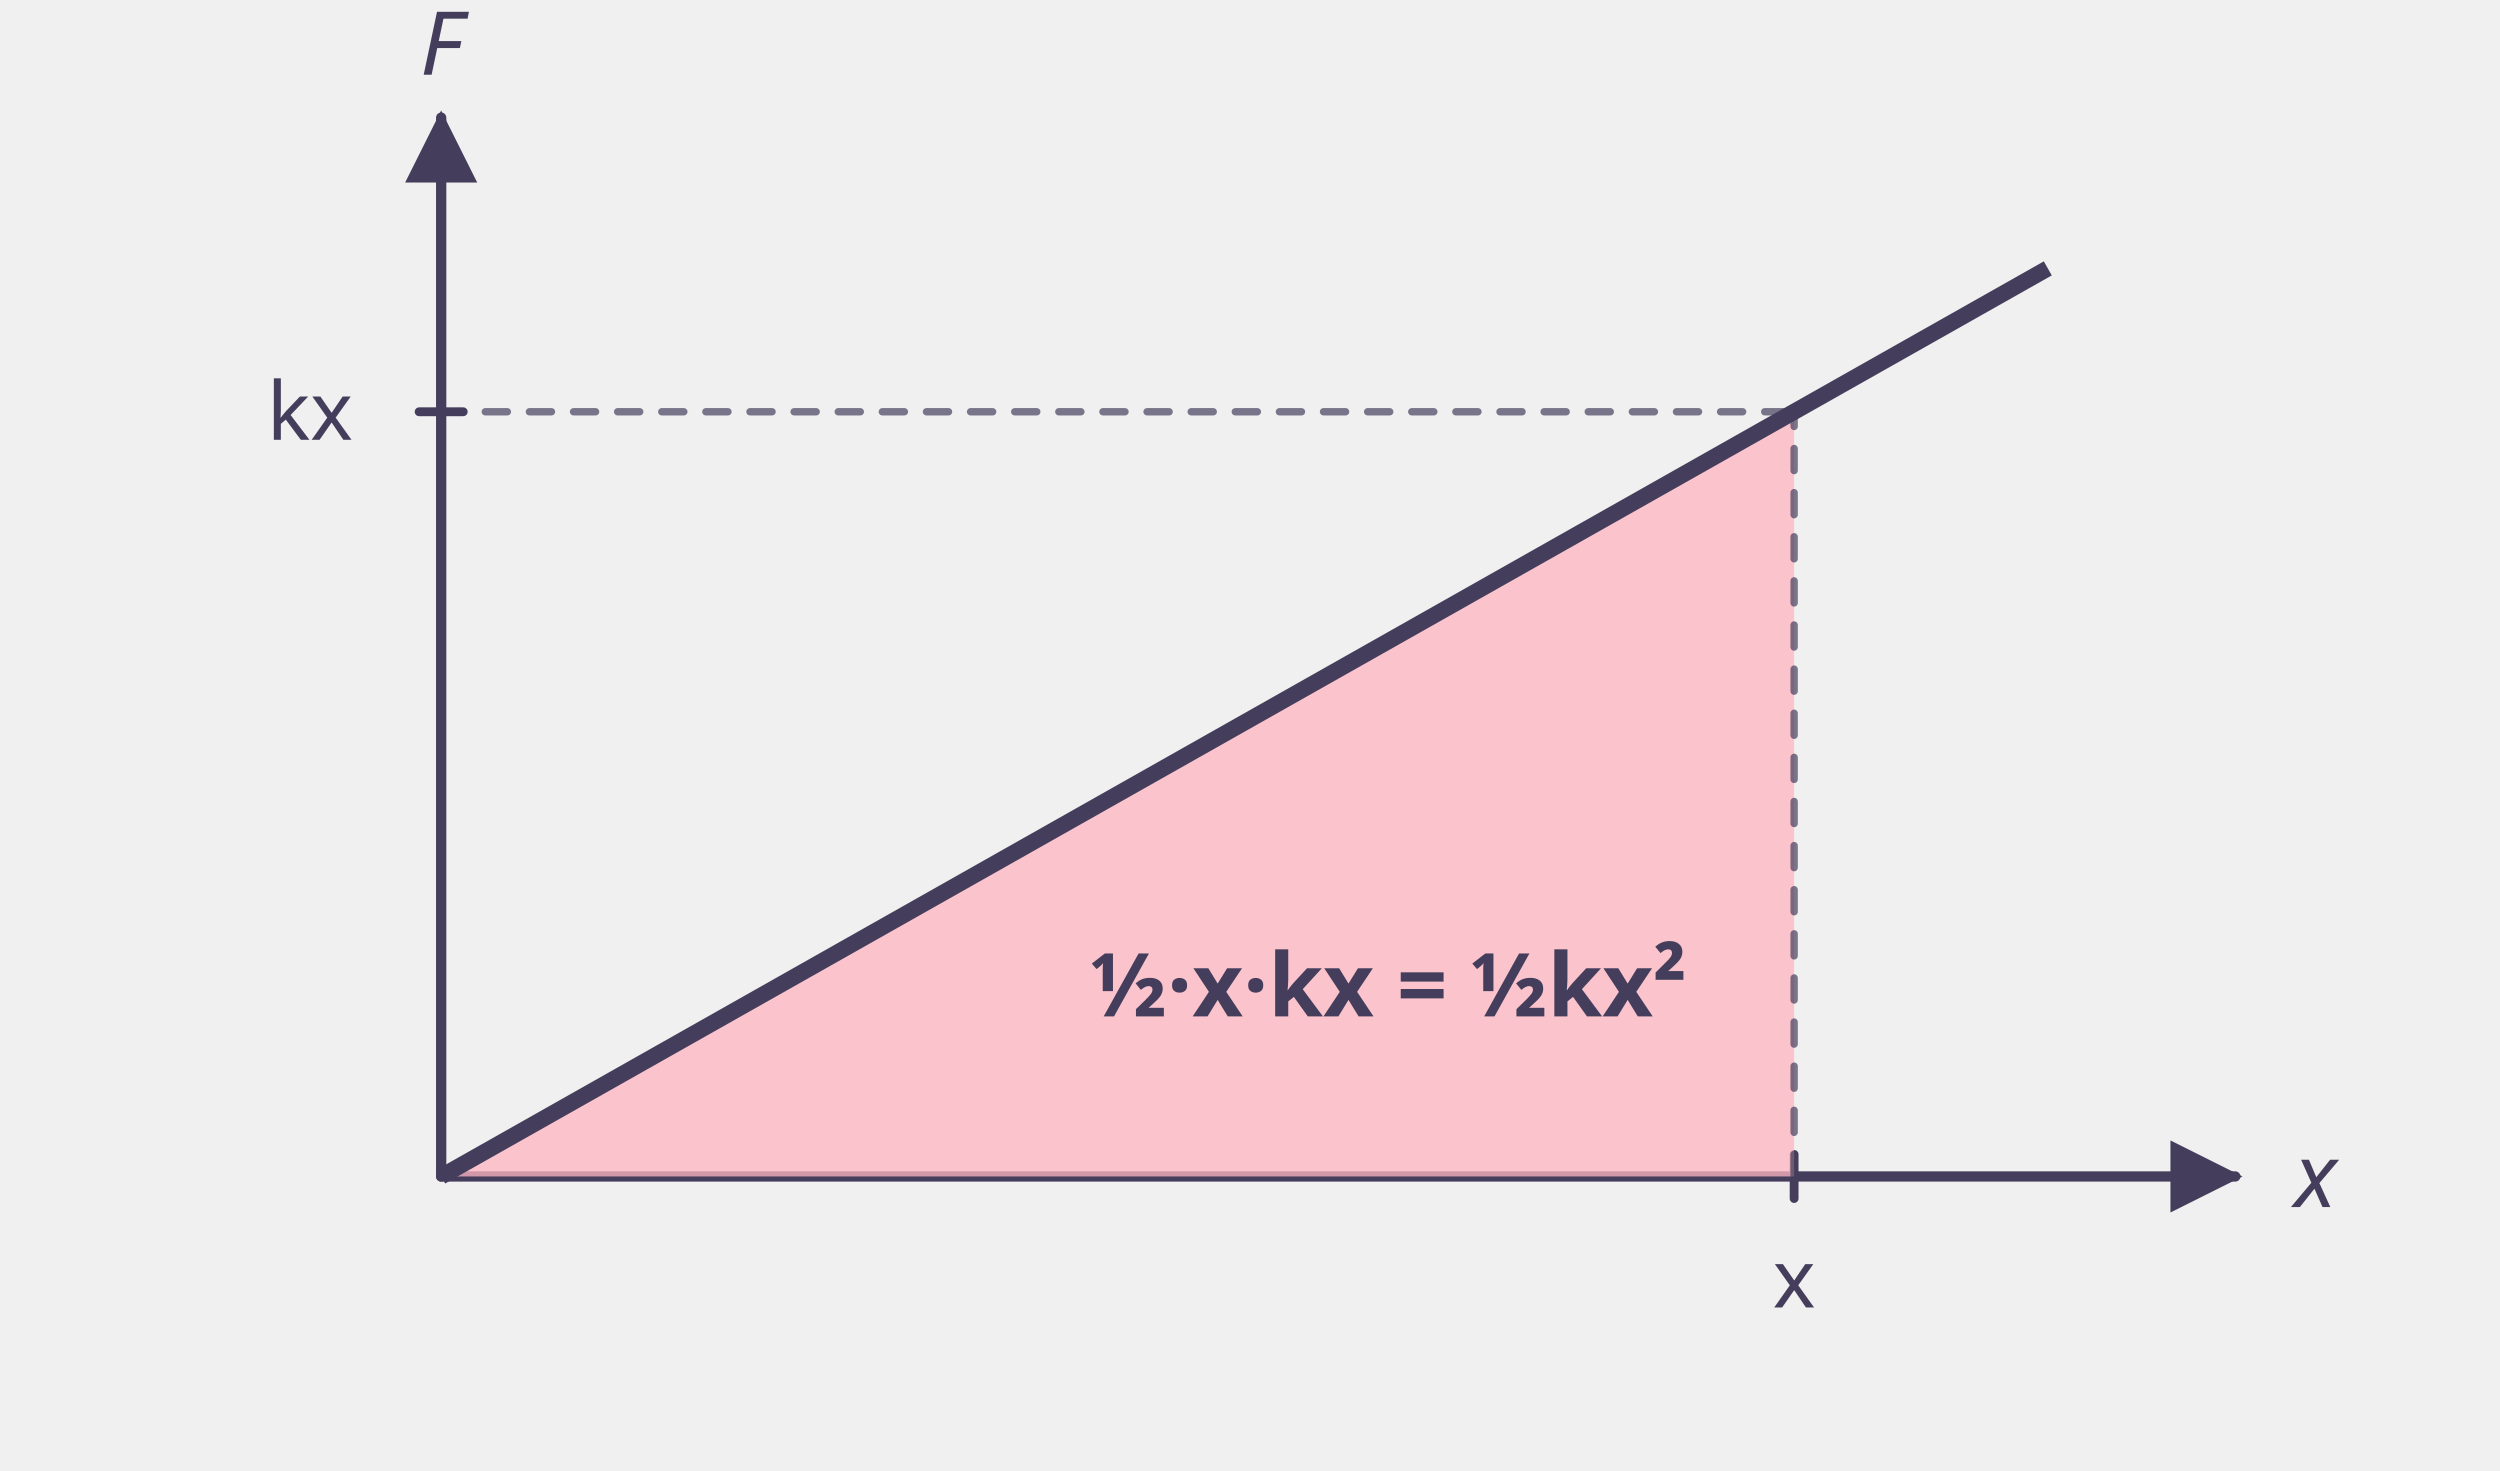
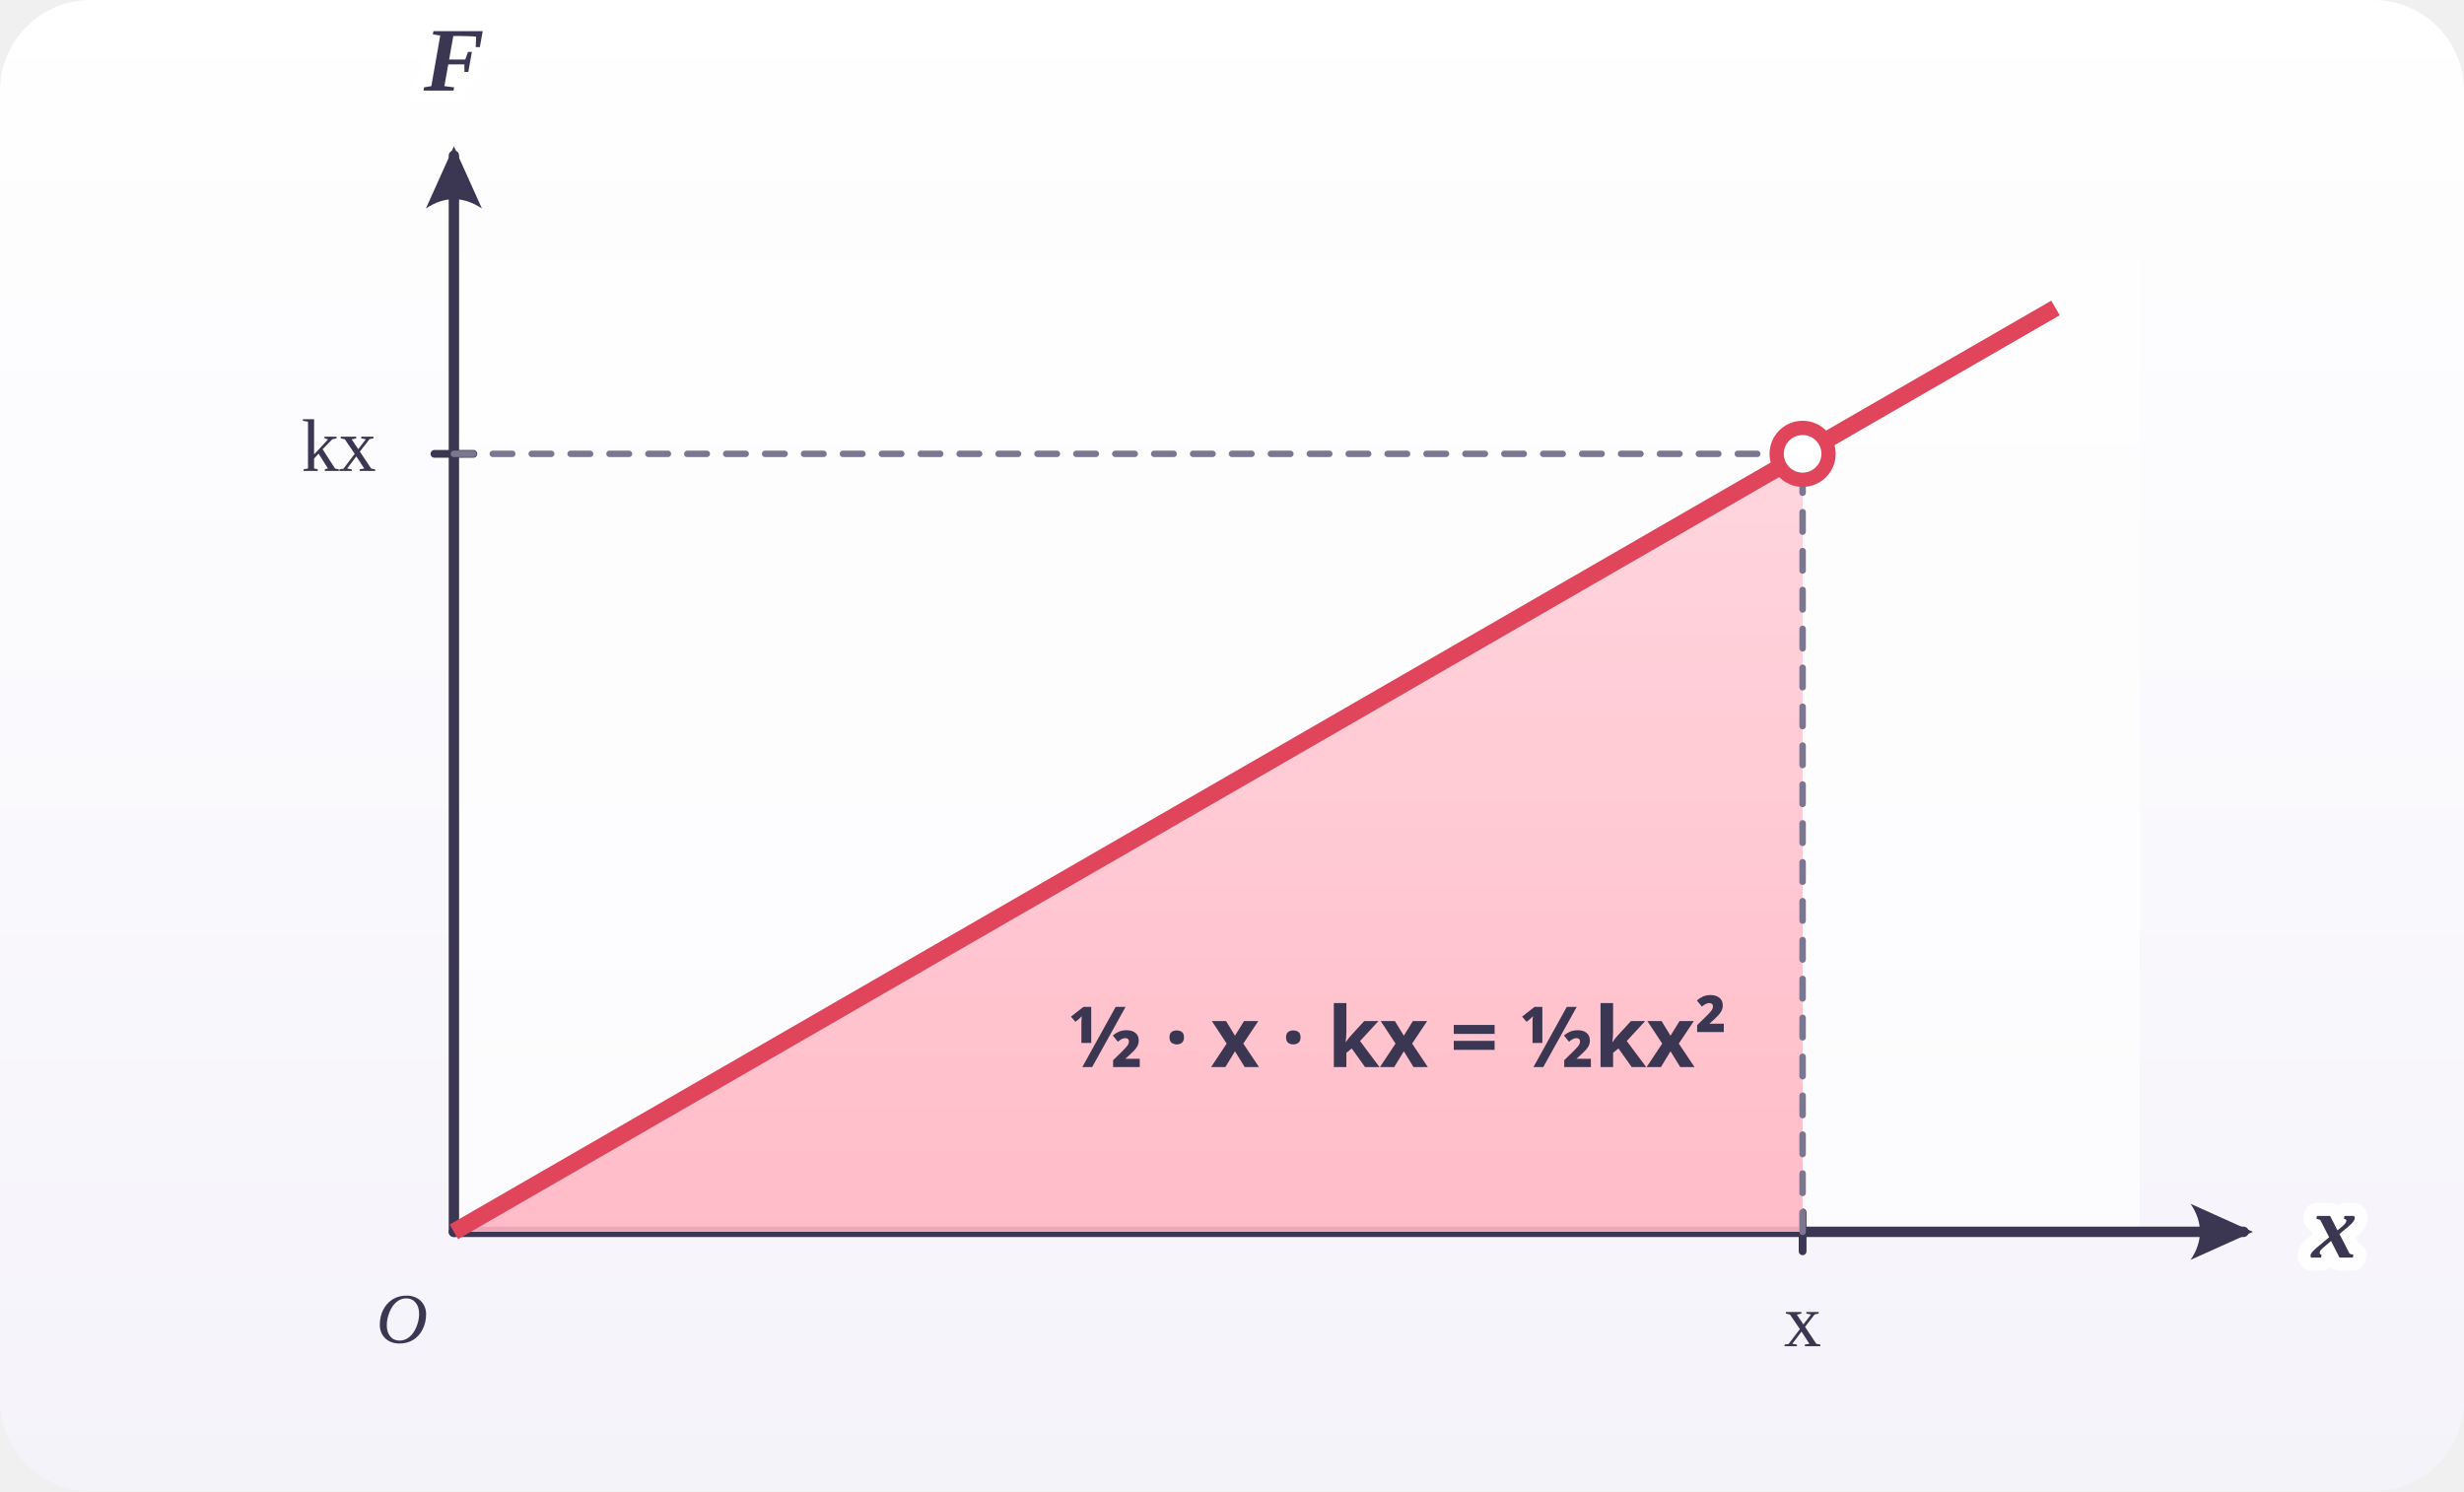
- <svg xmlns="http://www.w3.org/2000/svg" viewBox="0 0 340 200" role="img" aria-label="용수철의 F–x 그래프: 삼각형 넓이가 ½kx²" style="max-width:100%;height:auto;display:block;color:#443E5C">
+ <svg xmlns="http://www.w3.org/2000/svg" viewBox="0 0 380 230" role="img" aria-label="용수철의 F–x 그래프: 삼각형 넓이가 ½kx²" style="max-width:100%;height:auto;display:block">
  <defs>
-     <marker id="ah" viewBox="0 0 10 10" refX="9" refY="5" markerWidth="7" markerHeight="7" orient="auto-start-reverse">
-       <path d="M0 0 L10 5 L0 10 Z" fill="currentColor" />
+     <linearGradient id="g0721" x1="50%" y1="0%" x2="50%" y2="100%">
+       <stop offset="0" stop-color="#FFFFFF" />
+       <stop offset="1" stop-color="#F5F3FA" />
+     </linearGradient>
+     <marker id="m3B3652072" viewBox="0 0 10 10" refX="8.5" refY="5" markerWidth="6" markerHeight="6" orient="auto-start-reverse">
+       <path d="M0 0.5 L10 5 L0 9.5 Q3 5 0 0.5 Z" fill="#3B3652" />
    </marker>
-     <marker id="ahs" viewBox="0 0 10 10" refX="1" refY="5" markerWidth="7" markerHeight="7" orient="auto-start-reverse">
-       <path d="M10 0 L0 5 L10 10 Z" fill="currentColor" />
-     </marker>
+     <linearGradient id="g0722" x1="50%" y1="0%" x2="50%" y2="100%">
+       <stop offset="0" stop-color="#FFD1DA" />
+       <stop offset="1" stop-color="#FFB5C2" />
+     </linearGradient>
  </defs>
-   <line x1="60.0" y1="160.0" x2="304.0" y2="160.0" stroke="currentColor" stroke-width="1.4" stroke-linecap="round" marker-end="url(#ah)" opacity="1" />
-   <line x1="60.0" y1="160.0" x2="60.0" y2="16.0" stroke="currentColor" stroke-width="1.4" stroke-linecap="round" marker-end="url(#ah)" opacity="1" />
-   <text x="312.0" y="160.0" text-anchor="start" dominant-baseline="middle" fill="currentColor" style="font-family:'IBM Plex Sans KR','Apple SD Gothic Neo',sans-serif;font-size:12px;font-weight:400;font-style:italic" opacity="1">x</text>
-   <text x="60.0" y="6.0" text-anchor="middle" dominant-baseline="middle" fill="currentColor" style="font-family:'IBM Plex Sans KR','Apple SD Gothic Neo',sans-serif;font-size:12px;font-weight:400;font-style:italic" opacity="1">F</text>
-   <line x1="244.0" y1="157.0" x2="244.0" y2="163.0" stroke="currentColor" stroke-width="1.2" stroke-linecap="round" opacity="1" />
-   <text x="244.0" y="174.0" text-anchor="middle" dominant-baseline="middle" fill="currentColor" style="font-family:'IBM Plex Sans KR','Apple SD Gothic Neo',sans-serif;font-size:11px;font-weight:400" opacity="1">x</text>
-   <line x1="57.0" y1="56.0" x2="63.0" y2="56.0" stroke="currentColor" stroke-width="1.2" stroke-linecap="round" opacity="1" />
-   <text x="48.0" y="56.0" text-anchor="end" dominant-baseline="middle" fill="currentColor" style="font-family:'IBM Plex Sans KR','Apple SD Gothic Neo',sans-serif;font-size:11px;font-weight:400" opacity="1">kx</text>
-   <polygon points="60.0,160.0 244.0,56.0 244.0,160.0 60.0,160.0" fill="#FFB5C2" stroke="none" stroke-width="1.6" stroke-linejoin="round" opacity="0.75" />
-   <polyline points="60.0,160.0 278.5,36.5" fill="none" stroke="currentColor" stroke-width="2.2" stroke-linejoin="round" opacity="1" />
-   <line x1="244.0" y1="160.0" x2="244.0" y2="56.0" stroke="currentColor" stroke-width="1" stroke-linecap="round" stroke-dasharray="3 3" opacity="0.7" />
-   <line x1="60.0" y1="56.0" x2="244.0" y2="56.0" stroke="currentColor" stroke-width="1" stroke-linecap="round" stroke-dasharray="3 3" opacity="0.7" />
-   <text x="188.8" y="134.0" text-anchor="middle" dominant-baseline="middle" fill="currentColor" style="font-family:'IBM Plex Sans KR','Apple SD Gothic Neo',sans-serif;font-size:12px;font-weight:600" opacity="1">½·x·kx = ½kx²</text>
+   <rect x="0.0" y="0.0" width="380.0" height="230.0" fill="url(#g0721)" stroke="none" stroke-width="1.4" rx="14" opacity="1" />
+   <rect x="70.0" y="40.0" width="260.0" height="150.0" fill="#FFFFFF" stroke="none" stroke-width="1.4" rx="0" opacity="0.6" />
+   <line x1="70.0" y1="190.0" x2="346.0" y2="190.0" stroke="#3B3652" stroke-width="1.6" stroke-linecap="round" marker-end="url(#m3B3652072)" opacity="1" />
+   <line x1="70.0" y1="190.0" x2="70.0" y2="24.0" stroke="#3B3652" stroke-width="1.6" stroke-linecap="round" marker-end="url(#m3B3652072)" opacity="1" />
+   <text x="360.0" y="190.0" text-anchor="middle" dominant-baseline="middle" stroke="#FFFFFF" stroke-width="4" stroke-linejoin="round" fill="none" style="font-family:'Times New Roman','Nanum Myeongjo','Apple Myungjo',serif;font-size:14px;font-weight:700;font-style:italic" opacity="0.9">x</text>
+   <text x="360.0" y="190.0" text-anchor="middle" dominant-baseline="middle" fill="#3B3652" style="font-family:'Times New Roman','Nanum Myeongjo','Apple Myungjo',serif;font-size:14px;font-weight:700;font-style:italic" opacity="1">x</text>
+   <text x="70.0" y="10.0" text-anchor="middle" dominant-baseline="middle" stroke="#FFFFFF" stroke-width="4" stroke-linejoin="round" fill="none" style="font-family:'Times New Roman','Nanum Myeongjo','Apple Myungjo',serif;font-size:14px;font-weight:700;font-style:italic" opacity="0.9">F</text>
+   <text x="70.0" y="10.0" text-anchor="middle" dominant-baseline="middle" fill="#3B3652" style="font-family:'Times New Roman','Nanum Myeongjo','Apple Myungjo',serif;font-size:14px;font-weight:700;font-style:italic" opacity="1">F</text>
+   <line x1="278.0" y1="187.0" x2="278.0" y2="193.0" stroke="#3B3652" stroke-width="1.2" stroke-linecap="round" opacity="1" />
+   <text x="278.0" y="205.0" text-anchor="middle" dominant-baseline="middle" fill="#3B3652" style="font-family:'Times New Roman','Nanum Myeongjo','Apple Myungjo',serif;font-size:11.5px;font-weight:400" opacity="1">x</text>
+   <line x1="67.0" y1="70.0" x2="73.0" y2="70.0" stroke="#3B3652" stroke-width="1.2" stroke-linecap="round" opacity="1" />
+   <text x="58.0" y="70.0" text-anchor="end" dominant-baseline="middle" fill="#3B3652" style="font-family:'Times New Roman','Nanum Myeongjo','Apple Myungjo',serif;font-size:11.5px;font-weight:400" opacity="1">kx</text>
+   <text x="62.0" y="204.0" text-anchor="middle" dominant-baseline="middle" fill="#3B3652" style="font-family:'Times New Roman','Nanum Myeongjo','Apple Myungjo',serif;font-size:11px;font-weight:400;font-style:italic" opacity="1">O</text>
+   <polygon points="70.0,190.0 278.0,70.0 278.0,190.0 70.0,190.0" fill="url(#g0722)" stroke="none" stroke-width="1.4" stroke-linejoin="round" opacity="0.9" />
+   <polyline points="70.0,190.0 317.0,47.5" fill="none" stroke="#E0455B" stroke-width="2.6" stroke-linejoin="round" opacity="1" />
+   <line x1="278.0" y1="190.0" x2="278.0" y2="70.0" stroke="#7C7791" stroke-width="1" stroke-linecap="round" stroke-dasharray="3 3" opacity="1" />
+   <line x1="70.0" y1="70.0" x2="278.0" y2="70.0" stroke="#7C7791" stroke-width="1" stroke-linecap="round" stroke-dasharray="3 3" opacity="1" />
+   <circle cx="278.0" cy="70.0" r="4" fill="#FFF" stroke="#E0455B" stroke-width="2.2" opacity="1" />
+   <text x="215.6" y="160.0" text-anchor="middle" dominant-baseline="middle" fill="#3B3652" style="font-family:'IBM Plex Sans KR','Apple SD Gothic Neo','Malgun Gothic',sans-serif;font-size:13px;font-weight:600" opacity="1">½ · x · kx = ½kx²</text>
</svg>
